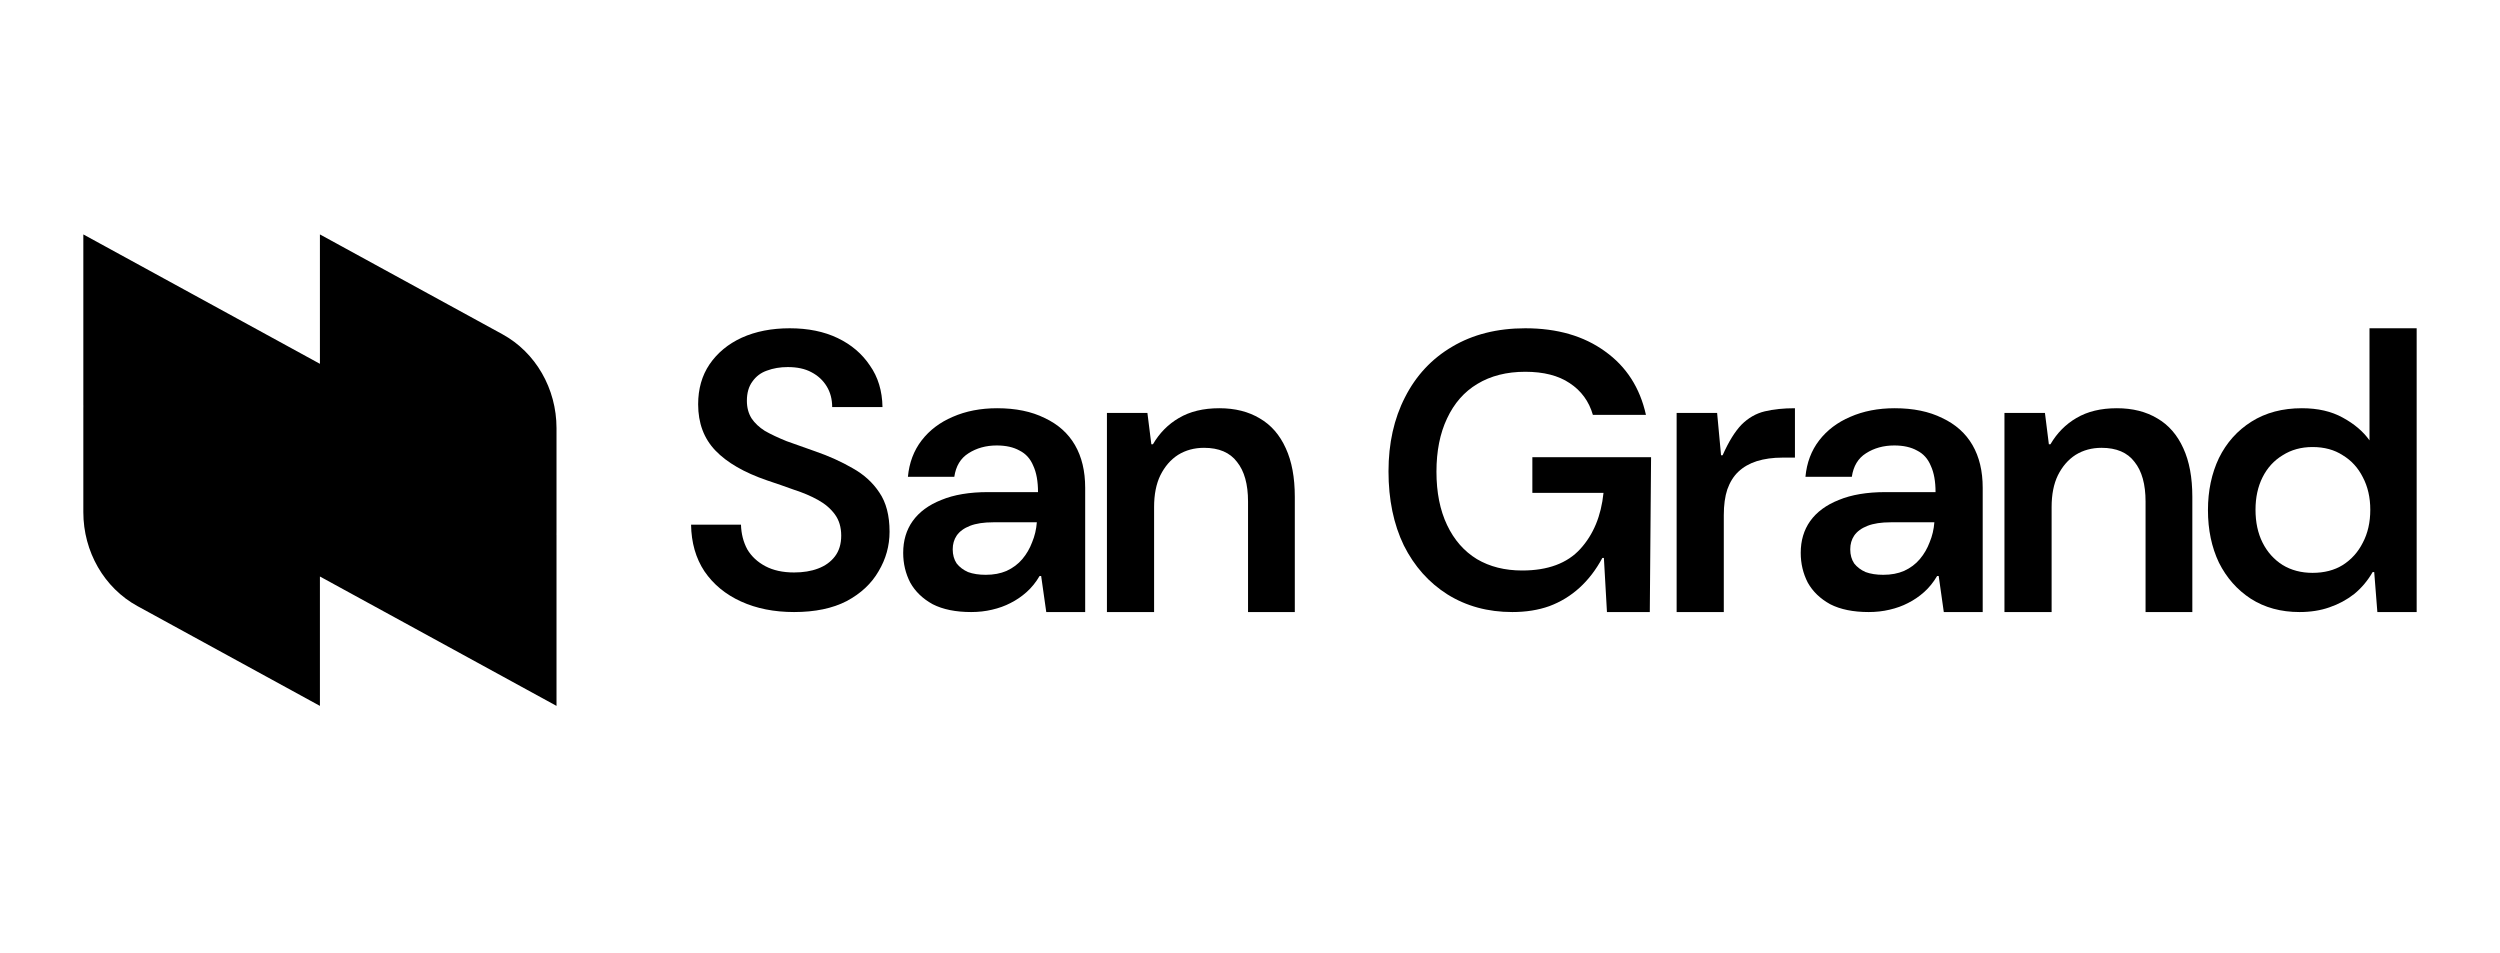
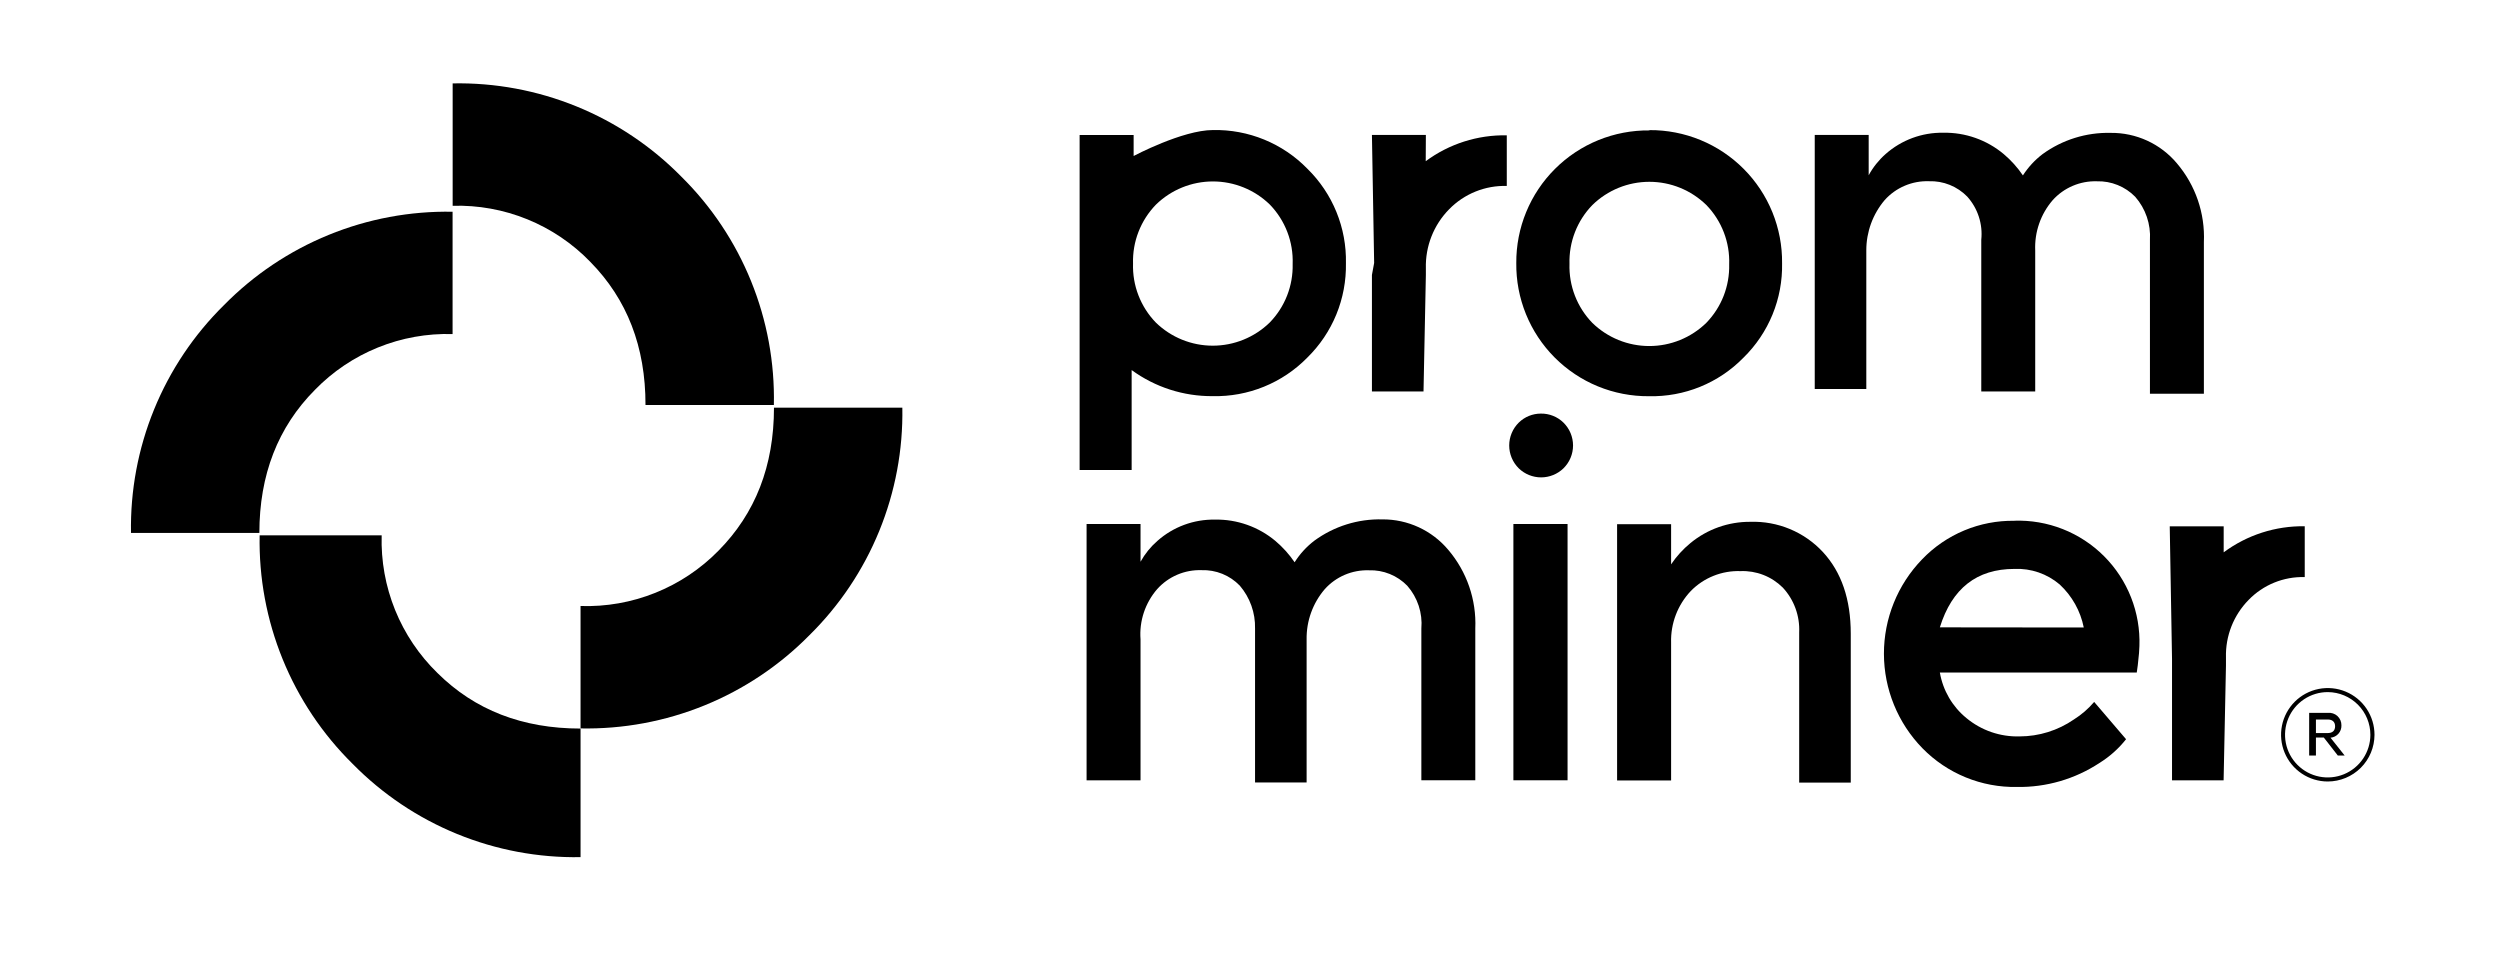
<svg xmlns="http://www.w3.org/2000/svg" preserveAspectRatio="none" overflow="visible" style="display: block;" width="210" height="80" viewBox="0 0 210 80" fill="none">
-   <g id="Frame 1948759592">
-     <g id="ÐÐ¾Ð»Ð½Ð°Ñ Ð²ÐµÑÑÐ¸Ñ Ð»Ð¾Ð³Ð¾ÑÐ¸Ð¿Ð°">
-       <path d="M36.014 24.691L36.015 24.691L42.203 28.076C44.994 29.603 46.747 32.645 46.747 35.965V44.687C46.747 44.767 46.746 44.847 46.744 44.926L46.747 44.928V59.295L31.418 50.911C31.417 50.911 31.416 50.91 31.415 50.91L26.873 48.426V59.295L11.544 50.911C8.753 49.384 7 46.342 7 43.022V34.3C7 34.22 7.001 34.14 7.003 34.06L7 34.059V19.691L26.873 30.561V19.691L36.014 24.691Z" fill="black" />
-       <path d="M66.337 27.575C67.877 27.575 69.22 27.849 70.365 28.398C71.509 28.946 72.412 29.715 73.072 30.703C73.754 31.668 74.107 32.832 74.129 34.193H69.903C69.903 33.534 69.749 32.952 69.44 32.447C69.132 31.943 68.703 31.547 68.153 31.262C67.624 30.977 66.964 30.834 66.172 30.834C65.533 30.834 64.95 30.933 64.422 31.131C63.916 31.306 63.508 31.613 63.2 32.052C62.892 32.469 62.738 33.007 62.738 33.666C62.738 34.236 62.87 34.73 63.134 35.147C63.398 35.542 63.773 35.894 64.257 36.201C64.763 36.486 65.368 36.772 66.073 37.057C66.799 37.32 67.602 37.606 68.483 37.913C69.627 38.308 70.673 38.78 71.62 39.329C72.566 39.856 73.314 40.536 73.865 41.37C74.437 42.204 74.723 43.302 74.723 44.663C74.723 45.848 74.415 46.956 73.799 47.988C73.204 49.02 72.313 49.854 71.124 50.49C69.936 51.105 68.461 51.412 66.7 51.412C65.027 51.412 63.541 51.116 62.242 50.523C60.944 49.931 59.92 49.086 59.172 47.988C58.446 46.891 58.072 45.584 58.05 44.07H62.242C62.265 44.838 62.441 45.53 62.771 46.144C63.123 46.737 63.63 47.209 64.29 47.56C64.95 47.911 65.754 48.087 66.7 48.087C67.47 48.087 68.142 47.977 68.714 47.758C69.308 47.538 69.781 47.198 70.134 46.737C70.486 46.276 70.662 45.694 70.662 44.992C70.662 44.289 70.486 43.697 70.134 43.214C69.781 42.731 69.308 42.325 68.714 41.996C68.12 41.666 67.448 41.381 66.7 41.14C65.974 40.876 65.214 40.613 64.422 40.349C62.507 39.691 61.065 38.857 60.097 37.847C59.128 36.837 58.644 35.542 58.644 33.962C58.644 32.667 58.963 31.547 59.601 30.604C60.262 29.638 61.164 28.892 62.309 28.365C63.475 27.838 64.818 27.575 66.337 27.575Z" fill="black" />
-       <path fill-rule="evenodd" clip-rule="evenodd" d="M83.759 34.291C85.322 34.291 86.654 34.566 87.754 35.114C88.877 35.641 89.725 36.398 90.297 37.386C90.869 38.374 91.155 39.57 91.155 40.975V51.412H87.886L87.457 48.383H87.325C87.017 48.91 86.654 49.36 86.236 49.733C85.818 50.106 85.366 50.413 84.882 50.655C84.42 50.896 83.903 51.083 83.33 51.215C82.78 51.346 82.197 51.412 81.58 51.412C80.282 51.412 79.203 51.193 78.344 50.754C77.508 50.293 76.881 49.689 76.463 48.943C76.066 48.175 75.868 47.34 75.868 46.441C75.868 45.409 76.132 44.52 76.661 43.774C77.211 43.005 78.014 42.413 79.071 41.996C80.127 41.557 81.437 41.337 83 41.337H87.193C87.193 40.437 87.061 39.702 86.797 39.131C86.555 38.539 86.17 38.111 85.641 37.847C85.135 37.562 84.497 37.419 83.726 37.419C82.824 37.419 82.031 37.639 81.349 38.078C80.689 38.495 80.293 39.153 80.161 40.053H76.264C76.374 38.868 76.76 37.847 77.42 36.991C78.08 36.135 78.95 35.477 80.028 35.016C81.129 34.533 82.373 34.291 83.759 34.291ZM83.429 43.873C82.637 43.873 81.987 43.971 81.481 44.169C80.975 44.366 80.601 44.641 80.359 44.992C80.138 45.321 80.028 45.705 80.028 46.144C80.028 46.605 80.138 47 80.359 47.33C80.601 47.637 80.92 47.878 81.316 48.054C81.734 48.208 82.23 48.284 82.802 48.284C83.462 48.284 84.045 48.175 84.552 47.955C85.08 47.714 85.52 47.385 85.873 46.967C86.225 46.55 86.5 46.078 86.698 45.551C86.918 45.025 87.05 44.465 87.094 43.873H83.429Z" fill="black" />
-       <path d="M102.424 34.291C103.745 34.291 104.879 34.577 105.825 35.147C106.772 35.696 107.498 36.53 108.004 37.65C108.511 38.747 108.764 40.108 108.764 41.732V51.412H104.835V42.127C104.835 40.679 104.527 39.57 103.91 38.802C103.316 38.012 102.392 37.617 101.137 37.617C100.323 37.617 99.596 37.814 98.958 38.209C98.341 38.605 97.846 39.175 97.472 39.922C97.12 40.646 96.944 41.535 96.944 42.588V51.412H92.982V34.687H96.382L96.713 37.32H96.845C97.395 36.377 98.121 35.641 99.024 35.114C99.948 34.566 101.082 34.291 102.424 34.291Z" fill="black" />
-       <path d="M128.124 27.575C130.809 27.575 133.043 28.222 134.826 29.517C136.609 30.79 137.754 32.568 138.26 34.851H133.803C133.473 33.71 132.824 32.821 131.855 32.184C130.909 31.547 129.665 31.229 128.124 31.229C126.561 31.229 125.218 31.57 124.096 32.25C122.995 32.908 122.148 33.874 121.554 35.147C120.959 36.398 120.662 37.891 120.662 39.625C120.662 41.359 120.959 42.852 121.554 44.103C122.148 45.354 122.984 46.309 124.063 46.967C125.141 47.604 126.407 47.922 127.86 47.922C130.017 47.922 131.646 47.319 132.746 46.111C133.847 44.904 134.496 43.335 134.694 41.403H128.718V38.407H138.69L138.583 51.412H134.984L134.727 46.868H134.596C134.067 47.856 133.429 48.69 132.68 49.371C131.932 50.051 131.085 50.567 130.138 50.918C129.214 51.248 128.179 51.412 127.034 51.412C124.987 51.412 123.171 50.918 121.587 49.931C120.024 48.943 118.802 47.571 117.922 45.815C117.063 44.037 116.634 41.963 116.634 39.592C116.634 37.243 117.096 35.169 118.021 33.369C118.945 31.547 120.266 30.132 121.983 29.122C123.722 28.09 125.769 27.575 128.124 27.575Z" fill="black" />
-       <path d="M150.775 38.44H149.719C148.926 38.44 148.211 38.538 147.572 38.736C146.956 38.934 146.439 39.23 146.021 39.625C145.625 39.998 145.316 40.492 145.096 41.107C144.898 41.699 144.799 42.424 144.799 43.28V51.412H140.837V34.687H144.238L144.568 38.242H144.7C145.206 37.101 145.735 36.245 146.285 35.674C146.857 35.104 147.506 34.73 148.233 34.555C148.959 34.379 149.807 34.291 150.775 34.291V38.44Z" fill="black" />
-       <path fill-rule="evenodd" clip-rule="evenodd" d="M159.152 34.291C160.714 34.291 162.046 34.566 163.147 35.114C164.269 35.641 165.117 36.398 165.689 37.386C166.261 38.374 166.547 39.57 166.547 40.975V51.412H163.279L162.85 48.383H162.718C162.409 48.91 162.046 49.36 161.628 49.733C161.21 50.106 160.758 50.413 160.274 50.655C159.812 50.896 159.295 51.083 158.723 51.215C158.172 51.346 157.589 51.412 156.973 51.412C155.674 51.412 154.595 51.193 153.737 50.754C152.9 50.293 152.273 49.689 151.855 48.943C151.459 48.175 151.261 47.34 151.261 46.441C151.261 45.409 151.525 44.52 152.053 43.774C152.603 43.005 153.407 42.413 154.463 41.996C155.52 41.557 156.83 41.337 158.392 41.337H162.586C162.586 40.437 162.453 39.702 162.189 39.131C161.947 38.539 161.562 38.111 161.034 37.847C160.527 37.562 159.889 37.419 159.119 37.419C158.216 37.419 157.424 37.639 156.741 38.078C156.081 38.495 155.685 39.153 155.553 40.053H151.657C151.767 38.868 152.152 37.847 152.812 36.991C153.473 36.135 154.342 35.477 155.421 35.016C156.521 34.533 157.765 34.291 159.152 34.291ZM158.822 43.873C158.029 43.873 157.38 43.971 156.874 44.169C156.367 44.366 155.993 44.641 155.751 44.992C155.531 45.321 155.421 45.705 155.421 46.144C155.421 46.605 155.531 47 155.751 47.33C155.993 47.637 156.312 47.878 156.709 48.054C157.127 48.208 157.622 48.284 158.194 48.284C158.855 48.284 159.438 48.175 159.944 47.955C160.472 47.714 160.913 47.384 161.265 46.967C161.617 46.55 161.892 46.078 162.09 45.551C162.31 45.025 162.442 44.465 162.486 43.873H158.822Z" fill="black" />
-       <path d="M177.817 34.291C179.137 34.291 180.271 34.577 181.218 35.147C182.164 35.696 182.89 36.53 183.397 37.65C183.903 38.747 184.156 40.108 184.156 41.732V51.412H180.227V42.127C180.227 40.679 179.919 39.57 179.302 38.802C178.708 38.012 177.784 37.617 176.529 37.617C175.715 37.617 174.988 37.814 174.35 38.209C173.734 38.605 173.238 39.175 172.864 39.922C172.512 40.646 172.336 41.535 172.336 42.588V51.412H168.374V34.687H171.775L172.105 37.32H172.237C172.787 36.377 173.514 35.641 174.416 35.114C175.341 34.566 176.474 34.291 177.817 34.291Z" fill="black" />
-       <path fill-rule="evenodd" clip-rule="evenodd" d="M203 51.412H199.698L199.434 48.054H199.302C198.884 48.778 198.367 49.393 197.75 49.898C197.134 50.38 196.441 50.754 195.67 51.017C194.922 51.28 194.085 51.412 193.161 51.412C191.598 51.412 190.233 51.039 189.067 50.293C187.922 49.547 187.031 48.537 186.392 47.264C185.776 45.969 185.468 44.498 185.468 42.852C185.468 41.227 185.776 39.768 186.392 38.473C187.031 37.178 187.944 36.157 189.133 35.411C190.322 34.664 191.73 34.291 193.359 34.291C194.702 34.291 195.846 34.555 196.793 35.081C197.761 35.608 198.51 36.245 199.038 36.991V27.575H203V51.412ZM194.251 37.551C193.304 37.551 192.467 37.781 191.741 38.242C191.015 38.681 190.454 39.296 190.057 40.086C189.661 40.876 189.463 41.787 189.463 42.819C189.463 43.872 189.661 44.794 190.057 45.584C190.454 46.375 191.015 47 191.741 47.461C192.467 47.9 193.304 48.12 194.251 48.12C195.241 48.12 196.088 47.9 196.793 47.461C197.519 47 198.08 46.375 198.477 45.584C198.895 44.794 199.104 43.872 199.104 42.819C199.104 41.787 198.895 40.876 198.477 40.086C198.08 39.296 197.519 38.681 196.793 38.242C196.088 37.781 195.241 37.551 194.251 37.551Z" fill="black" />
+   <g id="Frame 1948759593">
+     <g id="Vector">
+       <path d="M18.816 25.628C16.284 28.122 14.286 31.105 12.943 34.395C11.6 37.685 10.94 41.214 11.004 44.767H21.787C21.787 39.886 23.343 35.879 26.454 32.747C27.952 31.208 29.753 29.997 31.744 29.19C33.734 28.383 35.87 27.999 38.017 28.061V17.786C34.452 17.721 30.91 18.382 27.609 19.731C24.308 21.079 21.316 23.086 18.816 25.628Z" fill="black" />
+       <path d="M29.627 64.17C32.12 66.705 35.102 68.707 38.392 70.053C41.682 71.399 45.212 72.062 48.767 72V61.199C43.885 61.199 39.878 59.643 36.746 56.532C35.207 55.033 33.996 53.232 33.189 51.242C32.383 49.252 31.998 47.115 32.06 44.969H21.81C21.741 48.532 22.399 52.073 23.743 55.374C25.087 58.675 27.089 61.668 29.627 64.17Z" fill="black" />
+       <path d="M67.985 53.363C70.515 50.871 72.512 47.892 73.855 44.605C75.198 41.318 75.859 37.792 75.797 34.242H65.014C65.014 39.132 63.454 43.125 60.347 46.263C58.843 47.796 57.037 49 55.043 49.799C53.05 50.599 50.912 50.975 48.766 50.905V61.187C52.333 61.256 55.876 60.598 59.181 59.252C62.485 57.907 65.481 55.903 67.985 53.363Z" fill="black" />
+       <path d="M38.023 7.005V17.286C40.171 17.225 42.307 17.612 44.297 18.422C46.286 19.232 48.086 20.447 49.58 21.991C52.675 25.135 54.229 29.128 54.222 34.018H65.005C65.081 30.458 64.43 26.921 63.092 23.622C61.754 20.322 59.758 17.331 57.224 14.829C54.723 12.289 51.731 10.285 48.43 8.94C45.128 7.595 41.588 6.936 38.023 7.005Z" fill="black" />
+       <path d="M138.553 10.955C137.084 10.939 135.626 11.216 134.264 11.77C132.903 12.324 131.666 13.143 130.625 14.181C129.583 15.218 128.759 16.452 128.2 17.811C127.641 19.17 127.358 20.627 127.368 22.096C127.351 23.567 127.627 25.025 128.18 26.387C128.733 27.749 129.553 28.987 130.59 30.029C131.628 31.07 132.862 31.895 134.222 32.453C135.582 33.012 137.04 33.293 138.51 33.282C139.983 33.315 141.448 33.045 142.813 32.49C144.178 31.934 145.414 31.104 146.445 30.051C147.5 29.02 148.333 27.784 148.892 26.419C149.451 25.055 149.724 23.59 149.695 22.115C149.711 20.645 149.433 19.188 148.88 17.826C148.326 16.465 147.506 15.228 146.469 14.187C145.432 13.145 144.198 12.321 142.839 11.762C141.48 11.203 140.023 10.92 138.553 10.93V10.955ZM143.326 27.123C142.045 28.37 140.328 29.067 138.541 29.067C136.753 29.067 135.037 28.37 133.756 27.123C133.121 26.468 132.623 25.692 132.294 24.842C131.964 23.991 131.809 23.083 131.837 22.171C131.81 21.259 131.966 20.35 132.297 19.499C132.627 18.649 133.126 17.873 133.762 17.219C135.042 15.97 136.759 15.272 138.547 15.272C140.335 15.272 142.052 15.97 143.332 17.219C143.972 17.878 144.471 18.66 144.801 19.517C145.131 20.375 145.284 21.29 145.251 22.208C145.273 23.114 145.114 24.015 144.784 24.86C144.453 25.703 143.957 26.473 143.326 27.123Z" fill="black" />
+       <path d="M101.891 10.924C99.329 10.924 95.225 13.103 95.225 13.103V11.339H90.688V39.478H95.058V31.085C97.033 32.527 99.42 33.295 101.866 33.276C103.341 33.309 104.806 33.039 106.172 32.483C107.538 31.928 108.776 31.098 109.808 30.045C110.862 29.013 111.694 27.777 112.253 26.413C112.811 25.048 113.085 23.584 113.058 22.109C113.089 20.636 112.817 19.171 112.26 17.806C111.704 16.442 110.873 15.205 109.82 14.174C108.792 13.118 107.557 12.285 106.193 11.726C104.829 11.167 103.365 10.894 101.891 10.924ZM106.657 27.092C105.377 28.339 103.66 29.037 101.873 29.037C100.085 29.037 98.368 28.339 97.088 27.092C96.454 26.437 95.958 25.661 95.629 24.81C95.3 23.96 95.146 23.052 95.175 22.14C95.148 21.228 95.304 20.319 95.635 19.469C95.966 18.618 96.464 17.843 97.1 17.188C98.38 15.94 100.097 15.241 101.885 15.241C103.673 15.241 105.39 15.94 106.67 17.188C107.309 17.848 107.807 18.63 108.136 19.487C108.465 20.345 108.617 21.26 108.583 22.177C108.605 23.083 108.446 23.985 108.116 24.829C107.785 25.673 107.289 26.442 106.657 27.092Z" fill="black" />
+       <path d="M177.302 11.162C175.25 11.113 173.238 11.739 171.577 12.945C170.926 13.441 170.367 14.046 169.924 14.734C169.472 14.066 168.931 13.465 168.315 12.945C166.892 11.751 165.084 11.113 163.227 11.15C161.451 11.122 159.729 11.758 158.398 12.933C157.821 13.441 157.337 14.046 156.969 14.722V11.336H152.438V32.678H156.77V21.029C156.768 19.481 157.316 17.982 158.318 16.801C158.784 16.283 159.358 15.873 160 15.601C160.642 15.328 161.335 15.199 162.032 15.223C162.629 15.203 163.224 15.307 163.778 15.53C164.332 15.753 164.834 16.089 165.251 16.517C165.689 17.006 166.02 17.581 166.223 18.206C166.425 18.831 166.495 19.491 166.427 20.144V32.883H170.958V21.041C170.891 19.497 171.415 17.985 172.425 16.814C172.891 16.296 173.465 15.885 174.107 15.612C174.748 15.338 175.442 15.207 176.139 15.229C176.736 15.212 177.33 15.319 177.884 15.543C178.438 15.766 178.939 16.102 179.357 16.529C180.232 17.527 180.677 18.831 180.595 20.156V33.075H185.126V20.336C185.234 17.92 184.423 15.553 182.855 13.713C182.175 12.904 181.324 12.256 180.364 11.815C179.404 11.374 178.359 11.151 177.302 11.162Z" fill="black" />
+       <path d="M119.773 11.336H115.242L115.428 22.088L115.242 23.097V32.883H119.575L119.773 23.097V22.534C119.749 21.619 119.909 20.71 120.244 19.859C120.579 19.008 121.082 18.234 121.723 17.582C122.351 16.937 123.106 16.43 123.941 16.092C124.775 15.754 125.67 15.593 126.57 15.619V11.367C124.122 11.32 121.728 12.084 119.761 13.54L119.773 11.336Z" fill="black" />
+       <path d="M116.126 43.628C114.074 43.576 112.063 44.205 110.406 45.417C109.75 45.918 109.188 46.532 108.748 47.23C108.294 46.564 107.753 45.963 107.138 45.442C105.714 44.249 103.907 43.611 102.05 43.647C100.274 43.618 98.551 44.256 97.222 45.435C96.651 45.932 96.171 46.525 95.805 47.187V44.018H91.273V65.546H95.805V53.705C95.747 52.943 95.842 52.176 96.083 51.45C96.325 50.725 96.707 50.054 97.21 49.477C97.676 48.959 98.25 48.548 98.891 48.275C99.533 48.001 100.226 47.871 100.924 47.893C101.521 47.872 102.117 47.977 102.671 48.2C103.226 48.424 103.727 48.763 104.142 49.193C105.001 50.196 105.457 51.481 105.424 52.801V65.726H109.756V53.718C109.73 52.17 110.272 50.666 111.279 49.49C111.745 48.97 112.319 48.559 112.96 48.285C113.602 48.012 114.296 47.882 114.993 47.905C115.591 47.885 116.186 47.991 116.74 48.215C117.294 48.438 117.796 48.776 118.212 49.205C118.641 49.694 118.967 50.265 119.17 50.883C119.373 51.501 119.45 52.153 119.394 52.801V65.54H123.925V52.795C124.029 50.381 123.215 48.017 121.647 46.178C120.971 45.374 120.125 44.729 119.171 44.288C118.217 43.847 117.177 43.622 116.126 43.628Z" fill="black" />
+       <path d="M131.675 44.016H127.125V65.544H131.675V44.016Z" fill="black" />
+       <path d="M129.435 34.742C128.741 34.741 128.074 35.012 127.578 35.498C127.323 35.749 127.121 36.048 126.983 36.378C126.845 36.708 126.773 37.062 126.773 37.42C126.773 37.777 126.845 38.131 126.983 38.461C127.121 38.791 127.323 39.09 127.578 39.342C128.081 39.828 128.753 40.1 129.453 40.1C130.153 40.1 130.825 39.828 131.329 39.342C131.584 39.091 131.787 38.792 131.926 38.462C132.064 38.132 132.136 37.778 132.136 37.42C132.136 37.062 132.064 36.707 131.926 36.377C131.787 36.047 131.584 35.748 131.329 35.498C131.079 35.253 130.782 35.06 130.457 34.931C130.132 34.801 129.785 34.737 129.435 34.742Z" fill="black" />
+       <path d="M147.027 43.833C145.195 43.819 143.416 44.45 142.001 45.615C141.374 46.129 140.825 46.731 140.373 47.404V44.031H135.836V65.559H140.373V53.978C140.328 52.371 140.922 50.813 142.026 49.645C142.568 49.091 143.219 48.656 143.939 48.369C144.658 48.081 145.43 47.946 146.204 47.974C146.86 47.947 147.514 48.057 148.125 48.295C148.737 48.534 149.292 48.897 149.757 49.36C150.224 49.864 150.586 50.456 150.821 51.101C151.057 51.746 151.163 52.431 151.131 53.117V65.739H155.464V53.229C155.464 50.34 154.682 48.052 153.118 46.364C152.343 45.531 151.398 44.874 150.347 44.438C149.297 44.001 148.164 43.795 147.027 43.833Z" fill="black" />
+       <path d="M169.212 43.747C167.767 43.724 166.332 44 164.997 44.557C163.663 45.114 162.457 45.94 161.456 46.984C159.395 49.113 158.244 51.962 158.25 54.926C158.256 57.889 159.417 60.734 161.487 62.855C162.519 63.909 163.755 64.741 165.12 65.299C166.484 65.858 167.949 66.132 169.423 66.105C171.881 66.145 174.295 65.444 176.349 64.093C177.207 63.562 177.965 62.885 178.59 62.094L175.91 58.962C175.421 59.537 174.847 60.033 174.208 60.435C172.866 61.36 171.275 61.857 169.646 61.858C168.018 61.904 166.43 61.356 165.177 60.317C163.997 59.352 163.206 57.994 162.948 56.492H179.488L179.574 55.873C179.667 55.068 179.711 54.529 179.711 54.263C179.759 52.868 179.52 51.478 179.008 50.18C178.496 48.881 177.723 47.702 176.736 46.715C175.749 45.728 174.57 44.955 173.271 44.443C171.973 43.931 170.583 43.692 169.188 43.74L169.212 43.747ZM162.948 52.697C163.963 49.425 166.051 47.789 169.212 47.789C170.599 47.729 171.956 48.195 173.013 49.095C174.051 50.057 174.759 51.322 175.037 52.71L162.948 52.697Z" fill="black" />
+       <path d="M186.789 46.396V44.211H182.258L182.45 55.352V65.547H186.783L186.981 55.903V55.216C186.958 54.328 187.114 53.444 187.439 52.616C187.765 51.789 188.253 51.036 188.875 50.401C189.485 49.769 190.22 49.271 191.033 48.94C191.846 48.608 192.72 48.45 193.598 48.475V44.205C191.149 44.167 188.756 44.937 186.789 46.396Z" fill="black" />
+       <path d="M195.201 61.955H194.538V63.465H193.969V59.881H195.535C195.681 59.865 195.829 59.881 195.969 59.927C196.109 59.973 196.238 60.048 196.346 60.148C196.454 60.247 196.54 60.369 196.598 60.504C196.655 60.64 196.683 60.786 196.68 60.933C196.689 61.19 196.599 61.441 196.428 61.633C196.258 61.825 196.02 61.945 195.764 61.967L196.952 63.465H196.377L195.201 61.955ZM194.538 61.577H195.529C195.931 61.577 196.148 61.373 196.148 61.008C196.148 60.642 195.925 60.438 195.529 60.438H194.538V61.577Z" fill="black" />
+       <path d="M195.534 65.646C194.757 65.646 193.998 65.415 193.353 64.984C192.707 64.552 192.204 63.939 191.908 63.222C191.611 62.504 191.533 61.715 191.685 60.953C191.837 60.192 192.212 59.493 192.761 58.944C193.31 58.395 194.01 58.022 194.772 57.871C195.534 57.721 196.323 57.799 197.04 58.097C197.757 58.395 198.369 58.899 198.8 59.545C199.23 60.192 199.459 60.951 199.458 61.727C199.455 62.767 199.04 63.762 198.305 64.497C197.569 65.231 196.573 65.644 195.534 65.646ZM195.534 58.137C194.825 58.136 194.132 58.345 193.542 58.738C192.952 59.131 192.491 59.69 192.219 60.344C191.946 60.998 191.874 61.719 192.011 62.414C192.148 63.11 192.489 63.749 192.989 64.251C193.489 64.753 194.127 65.096 194.822 65.235C195.517 65.375 196.238 65.305 196.893 65.035C197.549 64.765 198.109 64.306 198.504 63.718C198.899 63.129 199.11 62.436 199.112 61.727C199.112 60.779 198.736 59.868 198.067 59.195C197.397 58.523 196.489 58.142 195.54 58.137H195.534Z" fill="black" />
    </g>
  </g>
</svg>
